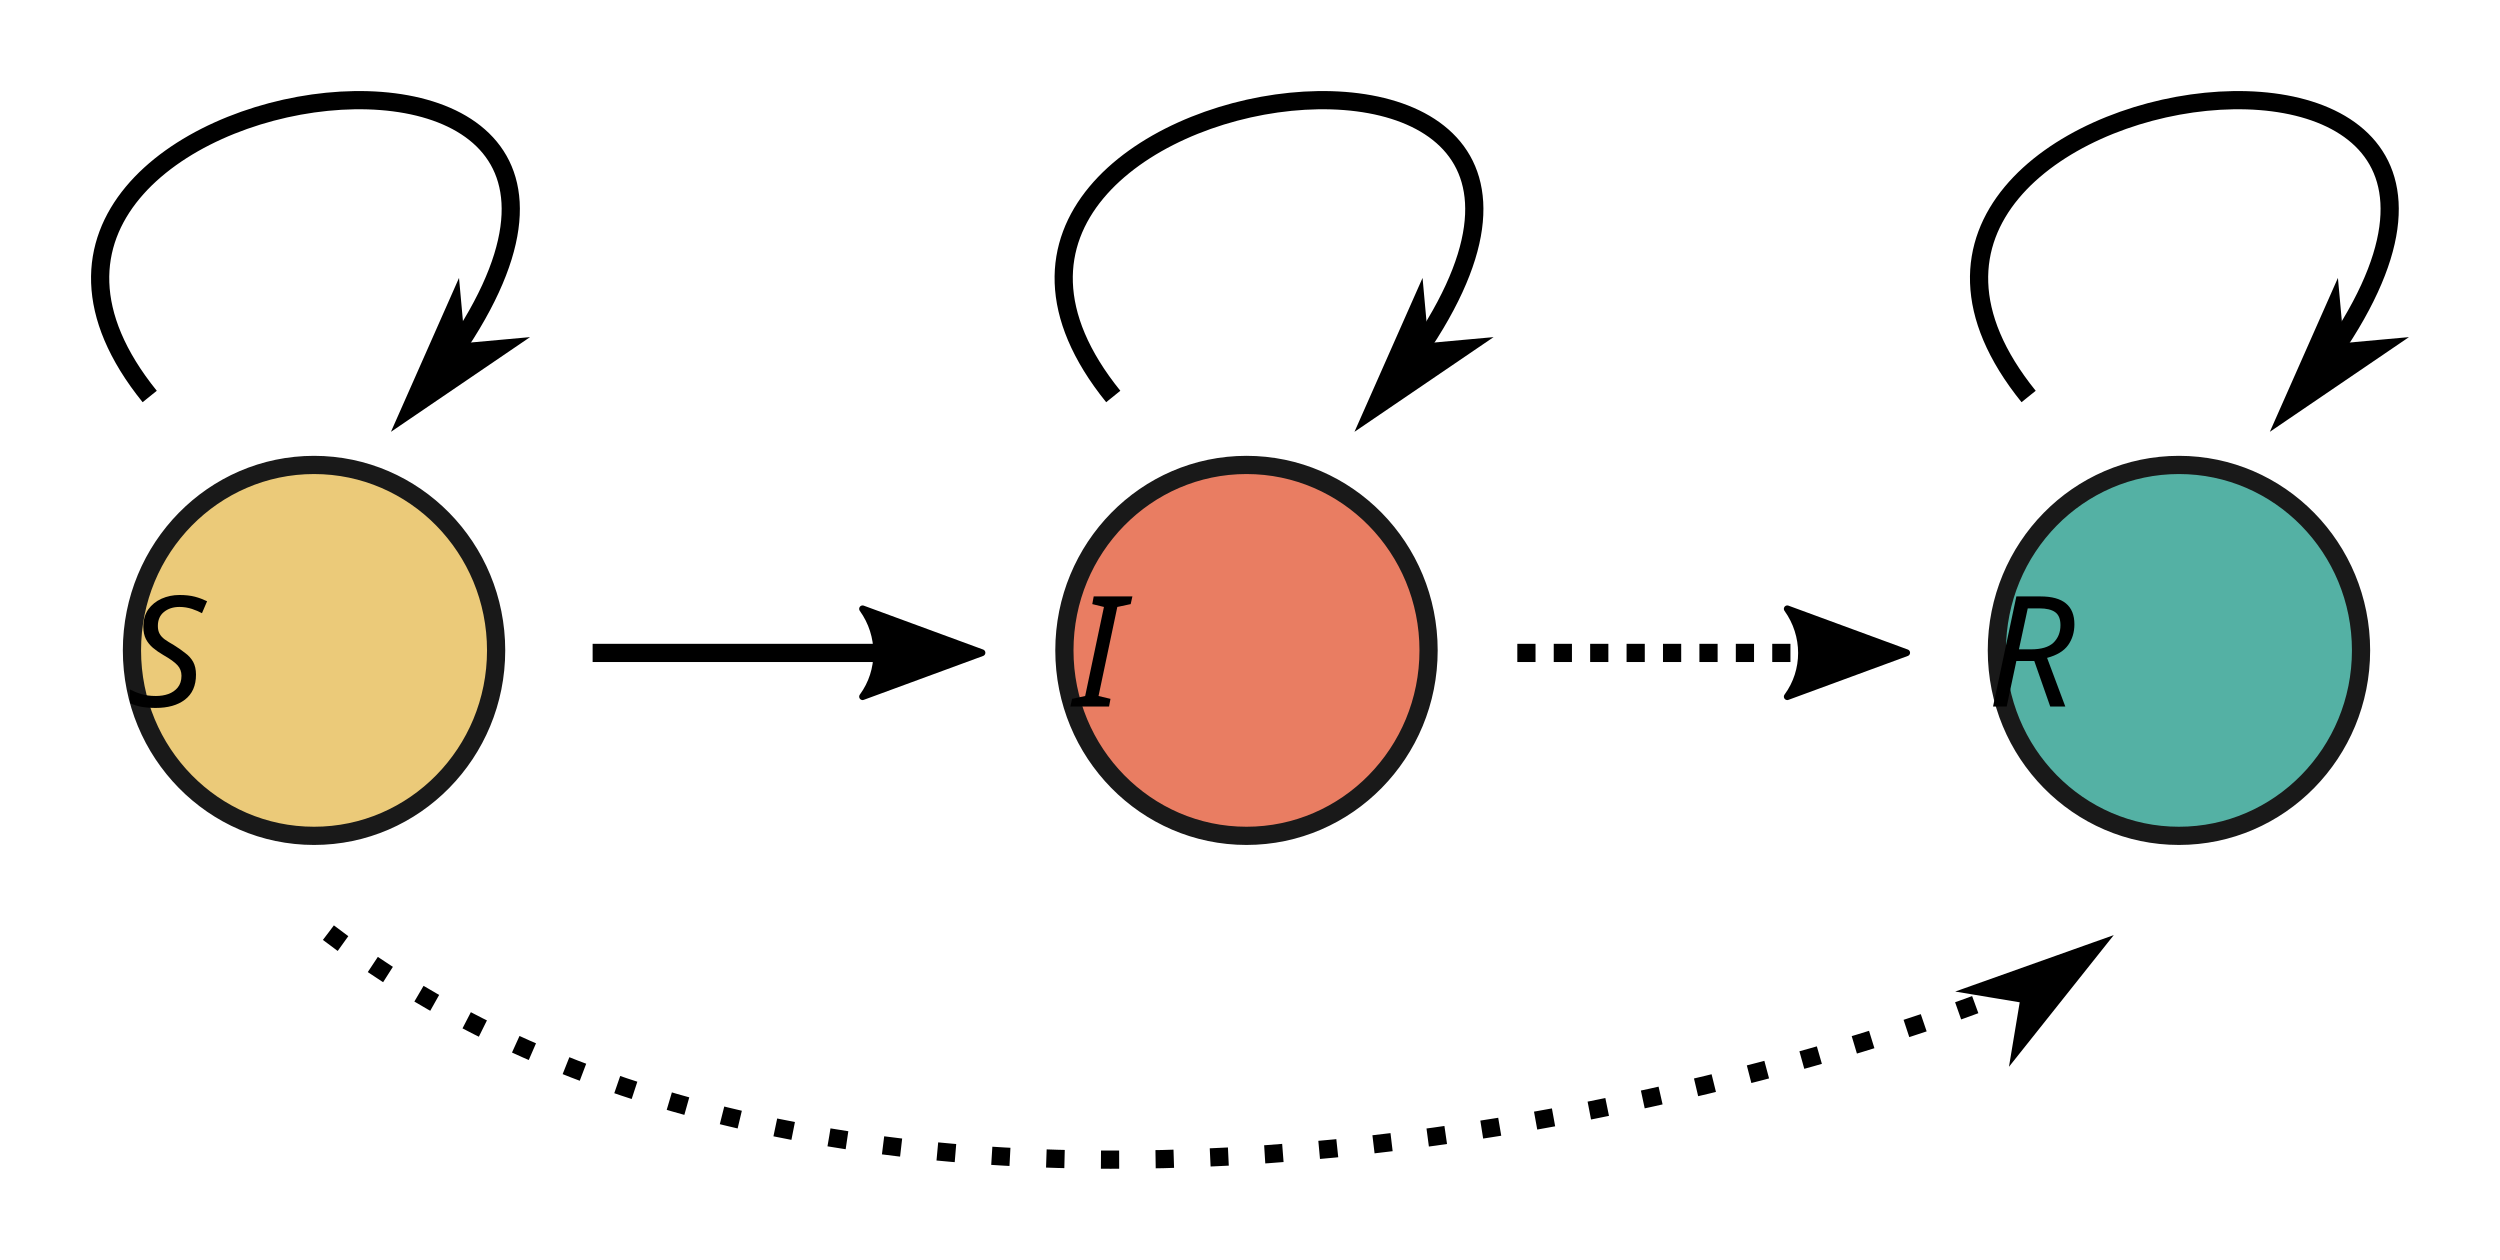
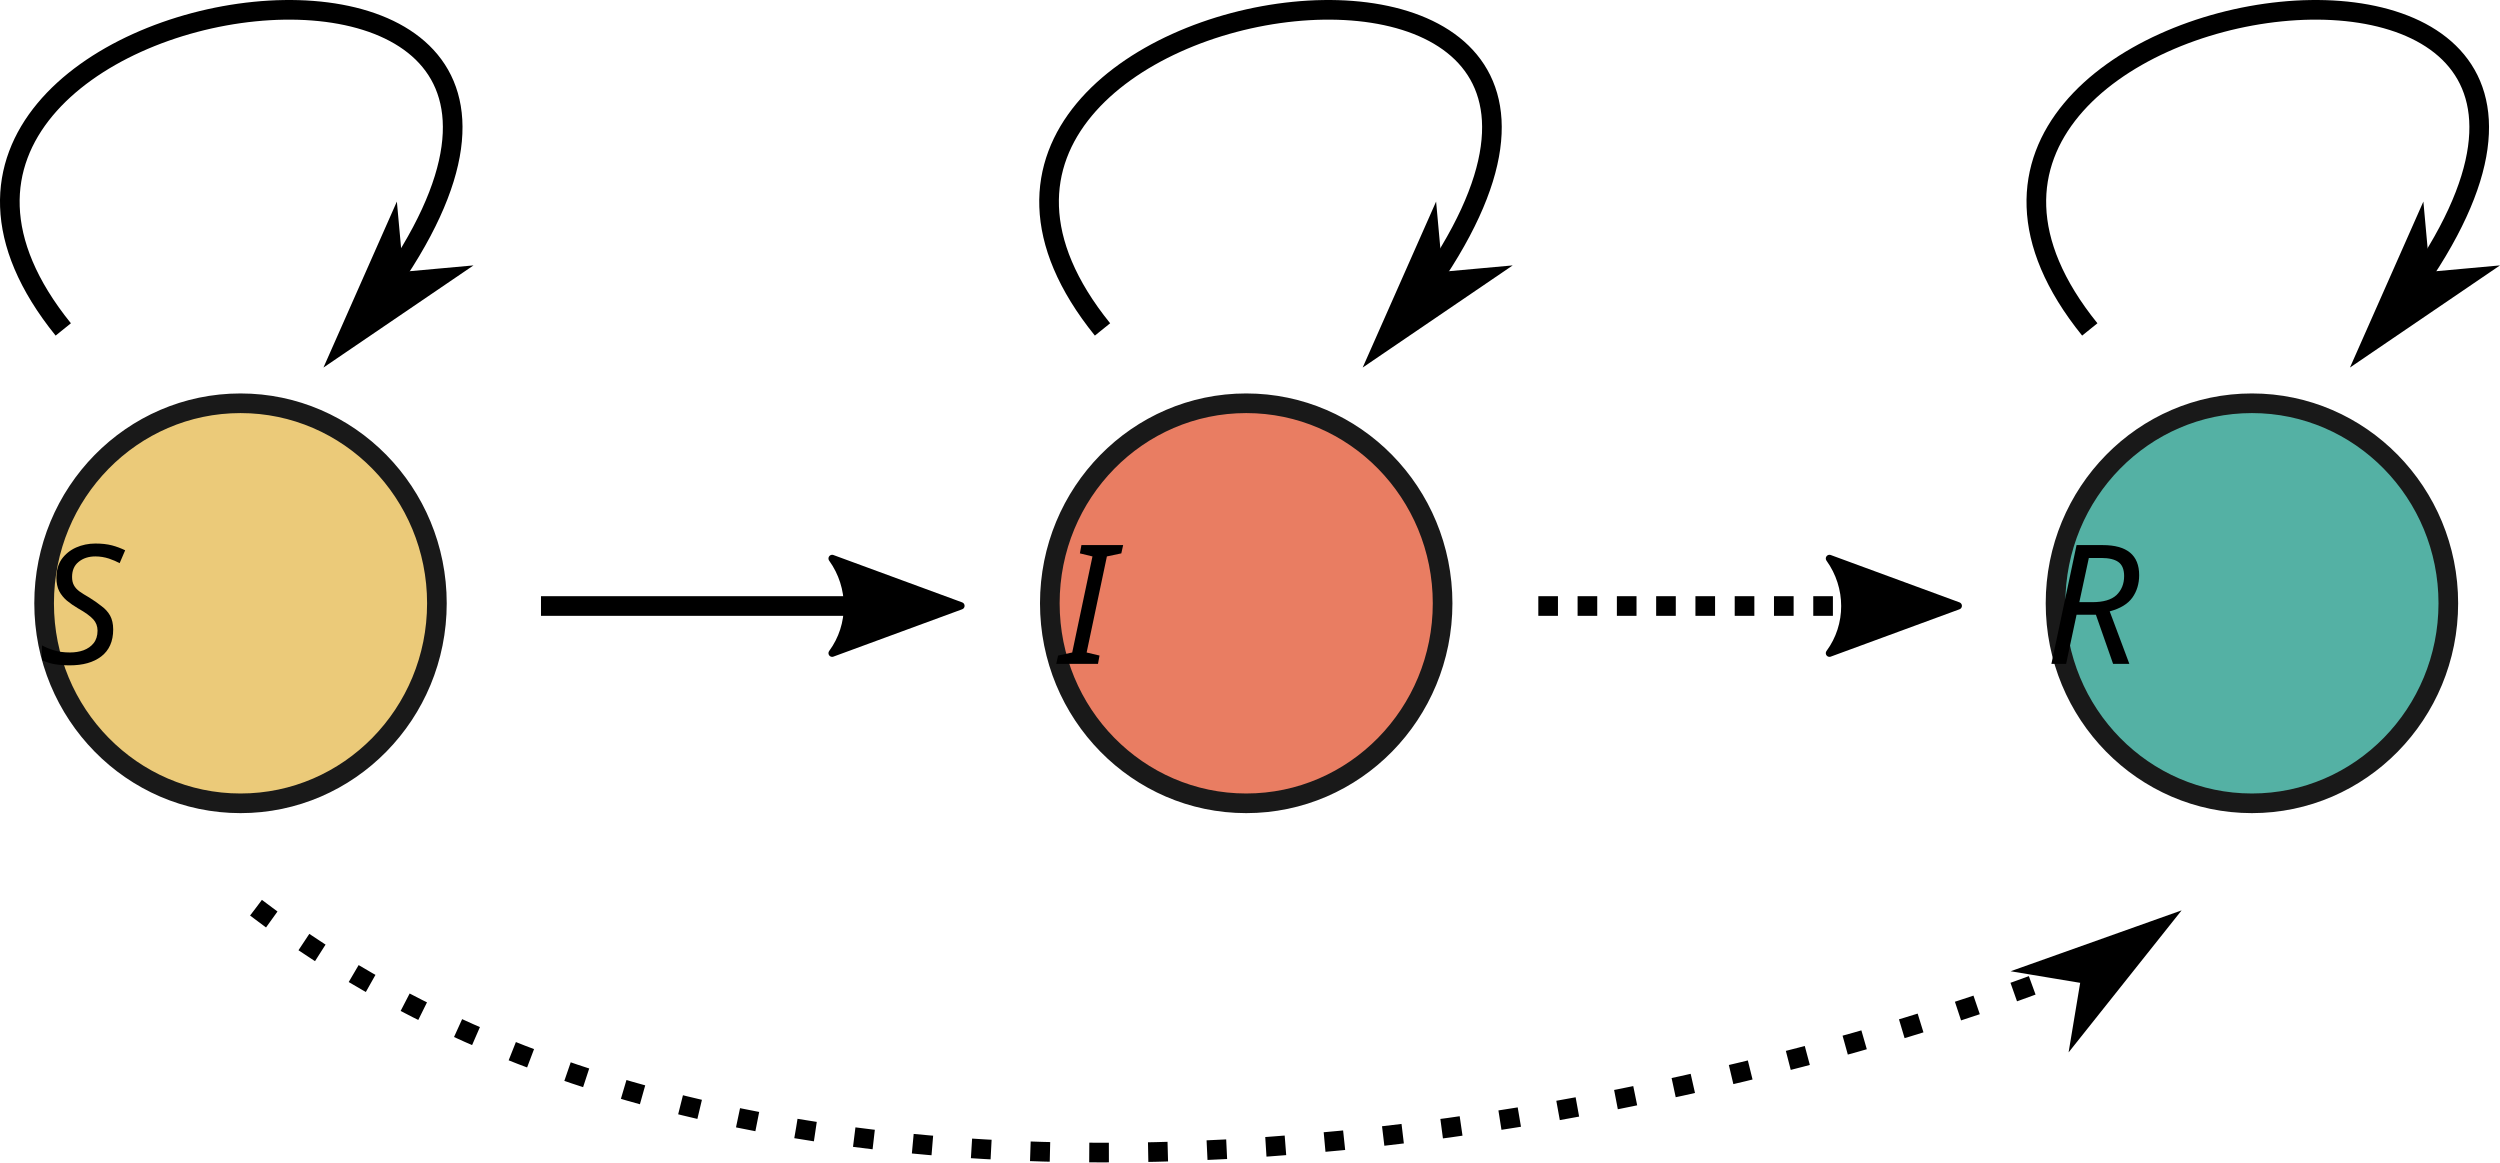
- <svg xmlns="http://www.w3.org/2000/svg" id="svg8" version="1.1" viewBox="0 0 137.297 69.19" height="69.19mm" width="137.297mm">
+ <svg xmlns="http://www.w3.org/2000/svg" id="svg8" version="1.1" viewBox="0 0 112.321 52.226" height="52.226mm" width="112.321mm">
  <defs id="defs2">
-     <marker style="overflow:visible;" id="marker3013" refX="0.0" refY="0.0" orient="auto">
-       <path transform="scale(0.4) rotate(180) translate(10,0)" style="fill-rule:evenodd;stroke:#000000;stroke-width:1pt;stroke-opacity:1;fill:#000000;fill-opacity:1" d="M 0.0,0.0 L 5.0,-5.0 L -12.5,0.0 L 5.0,5.0 L 0.0,0.0 z " id="path3011" />
+     <marker style="overflow:visible" id="marker3013" refX="0" refY="0" orient="auto">
+       <path transform="matrix(-0.4,0,0,-0.4,-4,0)" style="fill:#000000;fill-opacity:1;fill-rule:evenodd;stroke:#000000;stroke-width:1pt;stroke-opacity:1" d="M 0,0 5,-5 -12.5,0 5,5 Z" id="path3011" />
    </marker>
    <marker style="overflow:visible" id="marker1858" refX="0" refY="0" orient="auto">
      <path transform="matrix(-0.4,0,0,-0.4,-4,0)" style="fill:#000000;fill-opacity:1;fill-rule:evenodd;stroke:#000000;stroke-width:1pt;stroke-opacity:1" d="M 0,0 5,-5 -12.5,0 5,5 Z" id="path1856" />
    </marker>
    <marker orient="auto" refY="0" refX="0" id="marker1366" style="overflow:visible">
      <path id="path1364" d="M 0,0 5,-5 -12.5,0 5,5 Z" style="fill:#000000;fill-opacity:1;fill-rule:evenodd;stroke:#000000;stroke-width:1pt;stroke-opacity:1" transform="matrix(-0.4,0,0,-0.4,-4,0)" />
    </marker>
    <marker style="overflow:visible" id="Arrow1Mend" refX="0" refY="0" orient="auto">
      <path transform="matrix(-0.4,0,0,-0.4,-4,0)" style="fill:#000000;fill-opacity:1;fill-rule:evenodd;stroke:#000000;stroke-width:1pt;stroke-opacity:1" d="M 0,0 5,-5 -12.5,0 5,5 Z" id="path859" />
    </marker>
    <marker orient="auto" refY="0" refX="0" id="marker1142" style="overflow:visible">
      <path id="path1140" style="fill:#000000;fill-opacity:1;fill-rule:evenodd;stroke:#000000;stroke-width:0.625;stroke-linejoin:round;stroke-opacity:1" d="M 8.719,4.034 -2.207,0.016 8.719,-4.002 c -1.745,2.372 -1.735,5.617 -6e-7,8.035 z" transform="scale(-0.6)" />
    </marker>
    <marker style="overflow:visible" id="Arrow2Mend" refX="0" refY="0" orient="auto">
      <path transform="scale(-0.6)" d="M 8.719,4.034 -2.207,0.016 8.719,-4.002 c -1.745,2.372 -1.735,5.617 -6e-7,8.035 z" style="fill:#000000;fill-opacity:1;fill-rule:evenodd;stroke:#000000;stroke-width:0.625;stroke-linejoin:round;stroke-opacity:1" id="path877" />
    </marker>
  </defs>
-   <g transform="translate(-26.7715,-40.51441)" id="layer1">
+   <g transform="matrix(0.8823526,0,0,0.8823526,-28.03366,-40.15976)" id="layer1">
    <g transform="translate(0,-0.4267502)" id="g836">
      <ellipse style="opacity:0.9;fill:#e9c46a;fill-opacity:1;fill-rule:evenodd;stroke:#000000;stroke-width:1;stroke-linecap:round;stroke-miterlimit:4;stroke-dasharray:none;stroke-dashoffset:0;stroke-opacity:1" id="path815" cx="44.018" cy="76.66" rx="10" ry="10.185" />
      <text xml:space="preserve" style="font-style:normal;font-variant:normal;font-weight:normal;font-stretch:normal;font-size:8.467px;line-height:125%;font-family:Helvetica;-inkscape-font-specification:'Helvetica, Normal';font-variant-ligatures:normal;font-variant-caps:normal;font-variant-numeric:normal;font-feature-settings:normal;text-align:center;letter-spacing:0px;word-spacing:0px;writing-mode:lr-tb;text-anchor:middle;fill:#000000;fill-opacity:1;stroke:none;stroke-width:0.265px;stroke-linecap:butt;stroke-linejoin:miter;stroke-opacity:1" x="44.127" y="79.742" id="text819">
        <tspan id="tspan817" x="44.127" y="79.742" style="font-style:italic;font-variant:normal;font-weight:normal;font-stretch:normal;font-size:8.467px;font-family:sans-serif;-inkscape-font-specification:'sans-serif, Italic';font-variant-ligatures:normal;font-variant-caps:normal;font-variant-numeric:normal;font-feature-settings:normal;text-align:center;writing-mode:lr-tb;text-anchor:middle;stroke-width:0.265px">S</tspan>
      </text>
    </g>
    <g transform="translate(-10.24193)" id="g841">
      <ellipse ry="10.185" rx="10" cy="76.233" cx="105.469" id="ellipse821" style="opacity:0.9;fill:#e76f51;fill-opacity:1;fill-rule:evenodd;stroke:#000000;stroke-width:1;stroke-linecap:round;stroke-miterlimit:4;stroke-dasharray:none;stroke-dashoffset:0;stroke-opacity:1" />
      <text id="text825" y="79.315" x="105.579" style="font-style:normal;font-variant:normal;font-weight:normal;font-stretch:normal;font-size:8.467px;line-height:125%;font-family:Helvetica;-inkscape-font-specification:'Helvetica, Normal';font-variant-ligatures:normal;font-variant-caps:normal;font-variant-numeric:normal;font-feature-settings:normal;text-align:center;letter-spacing:0px;word-spacing:0px;writing-mode:lr-tb;text-anchor:middle;fill:#000000;fill-opacity:1;stroke:none;stroke-width:0.265px;stroke-linecap:butt;stroke-linejoin:miter;stroke-opacity:1" xml:space="preserve">
        <tspan style="font-style:italic;font-variant:normal;font-weight:normal;font-stretch:normal;font-size:8.467px;font-family:sans-serif;-inkscape-font-specification:'sans-serif, Italic';font-variant-ligatures:normal;font-variant-caps:normal;font-variant-numeric:normal;font-feature-settings:normal;text-align:center;writing-mode:lr-tb;text-anchor:middle;stroke-width:0.265px" y="79.315" x="105.579" id="tspan823">I</tspan>
      </text>
    </g>
    <g id="g846">
      <ellipse style="opacity:0.9;fill:#2b9e8e;fill-opacity:0.89;fill-rule:evenodd;stroke:#000000;stroke-width:1;stroke-linecap:round;stroke-miterlimit:4;stroke-dasharray:none;stroke-dashoffset:0;stroke-opacity:1" id="ellipse827" cx="146.437" cy="76.233" rx="10" ry="10.185" />
      <text xml:space="preserve" style="font-style:normal;font-variant:normal;font-weight:normal;font-stretch:normal;font-size:8.467px;line-height:125%;font-family:Helvetica;-inkscape-font-specification:'Helvetica, Normal';font-variant-ligatures:normal;font-variant-caps:normal;font-variant-numeric:normal;font-feature-settings:normal;text-align:center;letter-spacing:0px;word-spacing:0px;writing-mode:lr-tb;text-anchor:middle;fill:#000000;fill-opacity:1;stroke:none;stroke-width:0.265px;stroke-linecap:butt;stroke-linejoin:miter;stroke-opacity:1" x="146.547" y="79.315" id="text831">
        <tspan id="tspan829" x="146.547" y="79.315" style="font-style:italic;font-variant:normal;font-weight:normal;font-stretch:normal;font-size:8.467px;font-family:sans-serif;-inkscape-font-specification:'sans-serif, Italic';font-variant-ligatures:normal;font-variant-caps:normal;font-variant-numeric:normal;font-feature-settings:normal;text-align:center;writing-mode:lr-tb;text-anchor:middle;stroke-width:0.265px">R</tspan>
      </text>
    </g>
    <path id="path848" d="M 59.318,76.372 H 79.375" style="fill:none;fill-rule:evenodd;stroke:#000000;stroke-width:1;stroke-linecap:butt;stroke-linejoin:miter;stroke-miterlimit:4;stroke-dasharray:none;stroke-opacity:1;marker-end:url(#Arrow2Mend)" />
    <path style="fill:none;fill-rule:evenodd;stroke:#000000;stroke-width:1;stroke-linecap:butt;stroke-linejoin:miter;stroke-miterlimit:4;stroke-dasharray:1, 1;stroke-dashoffset:0;stroke-opacity:1;marker-end:url(#marker1142)" d="m 110.101,76.372 h 20.057" id="path1138" />
    <path id="path1322" d="M 34.993,62.289 C 20.315,44.112 70.794,37.166 49.503,62.716" style="fill:none;fill-rule:evenodd;stroke:#000000;stroke-width:1;stroke-linecap:butt;stroke-linejoin:miter;stroke-miterlimit:4;stroke-dasharray:none;stroke-opacity:1;marker-end:url(#Arrow1Mend)" />
    <path style="fill:none;fill-rule:evenodd;stroke:#000000;stroke-width:1;stroke-linecap:butt;stroke-linejoin:miter;stroke-miterlimit:4;stroke-dasharray:none;stroke-opacity:1;marker-end:url(#marker1366)" d="M 87.91,62.289 C 73.232,44.112 123.711,37.166 102.419,62.716" id="path1362" />
    <path id="path1854" d="M 138.181,62.289 C 123.503,44.112 173.982,37.166 152.69,62.716" style="fill:none;fill-rule:evenodd;stroke:#000000;stroke-width:1;stroke-linecap:butt;stroke-linejoin:miter;stroke-miterlimit:4;stroke-dasharray:none;stroke-opacity:1;marker-end:url(#marker1858)" />
    <path id="path2316" d="m 44.808,91.735 c 33.306,25.405 91.69,4.677 96.445,1.28" style="fill:none;fill-rule:evenodd;stroke:#000000;stroke-width:1;stroke-linecap:butt;stroke-linejoin:miter;stroke-miterlimit:4;stroke-dasharray:1, 2;stroke-dashoffset:0;stroke-opacity:1;marker-end:url(#marker3013)" />
  </g>
</svg>
